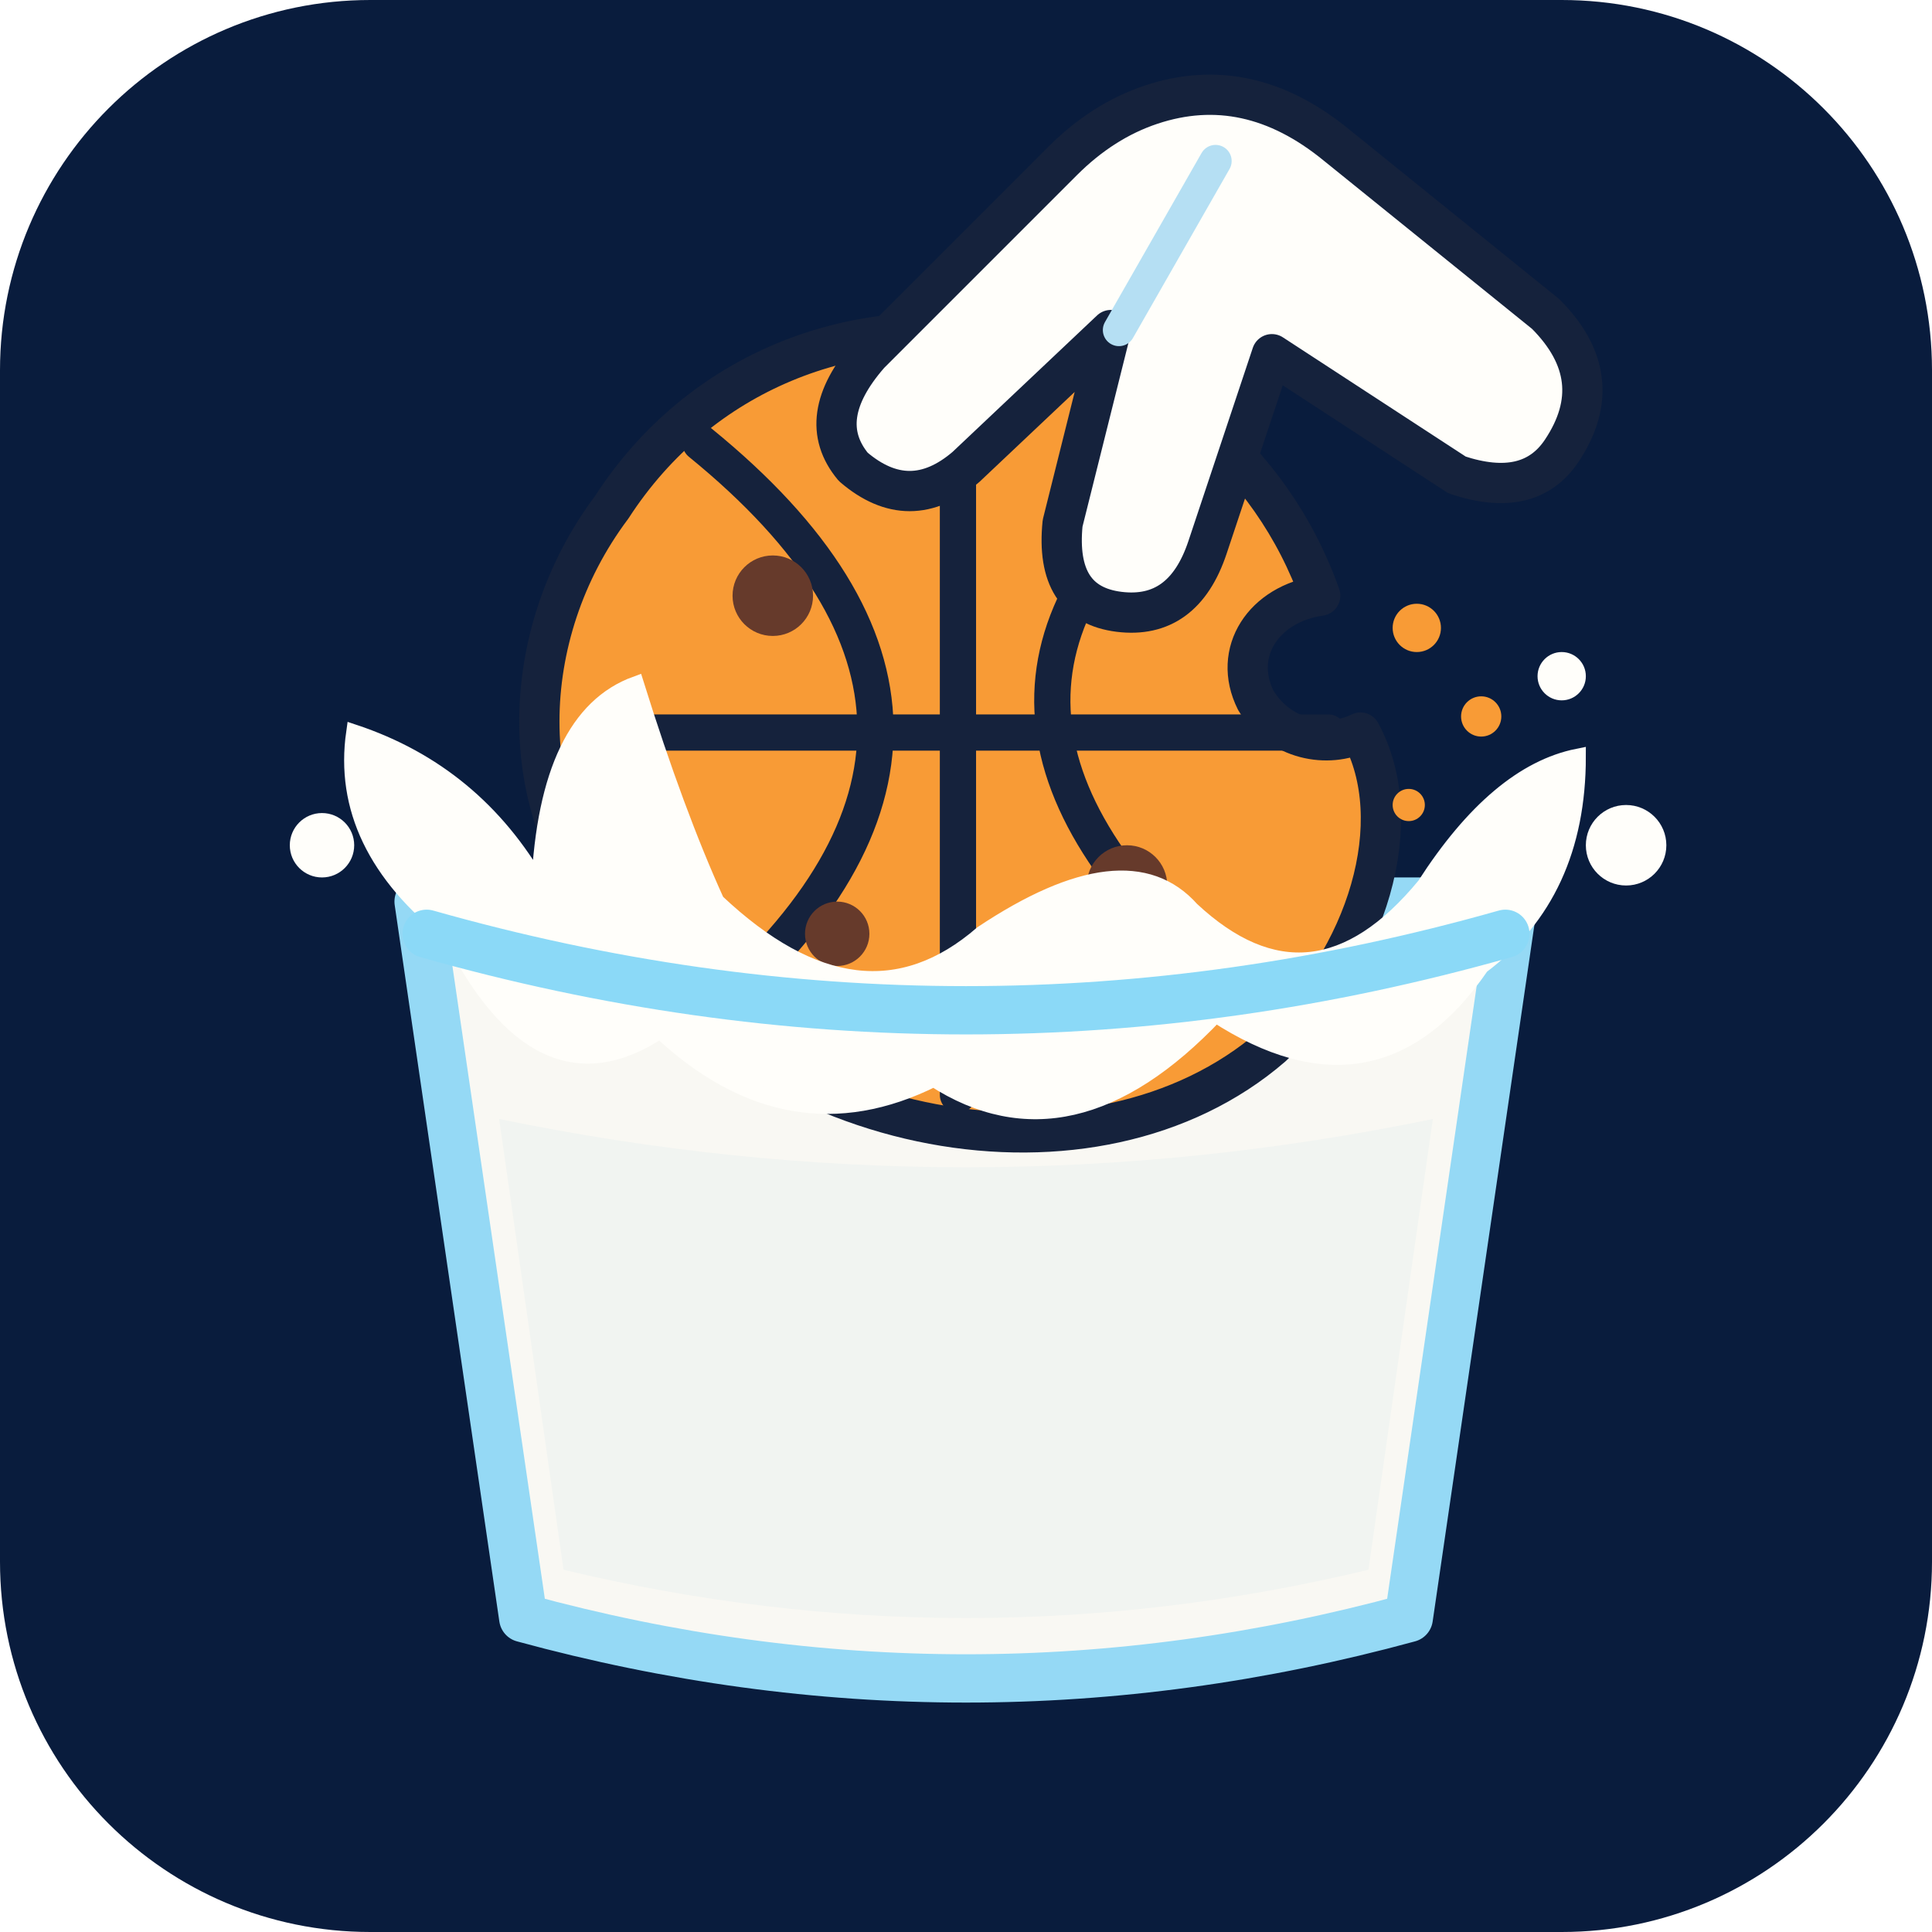
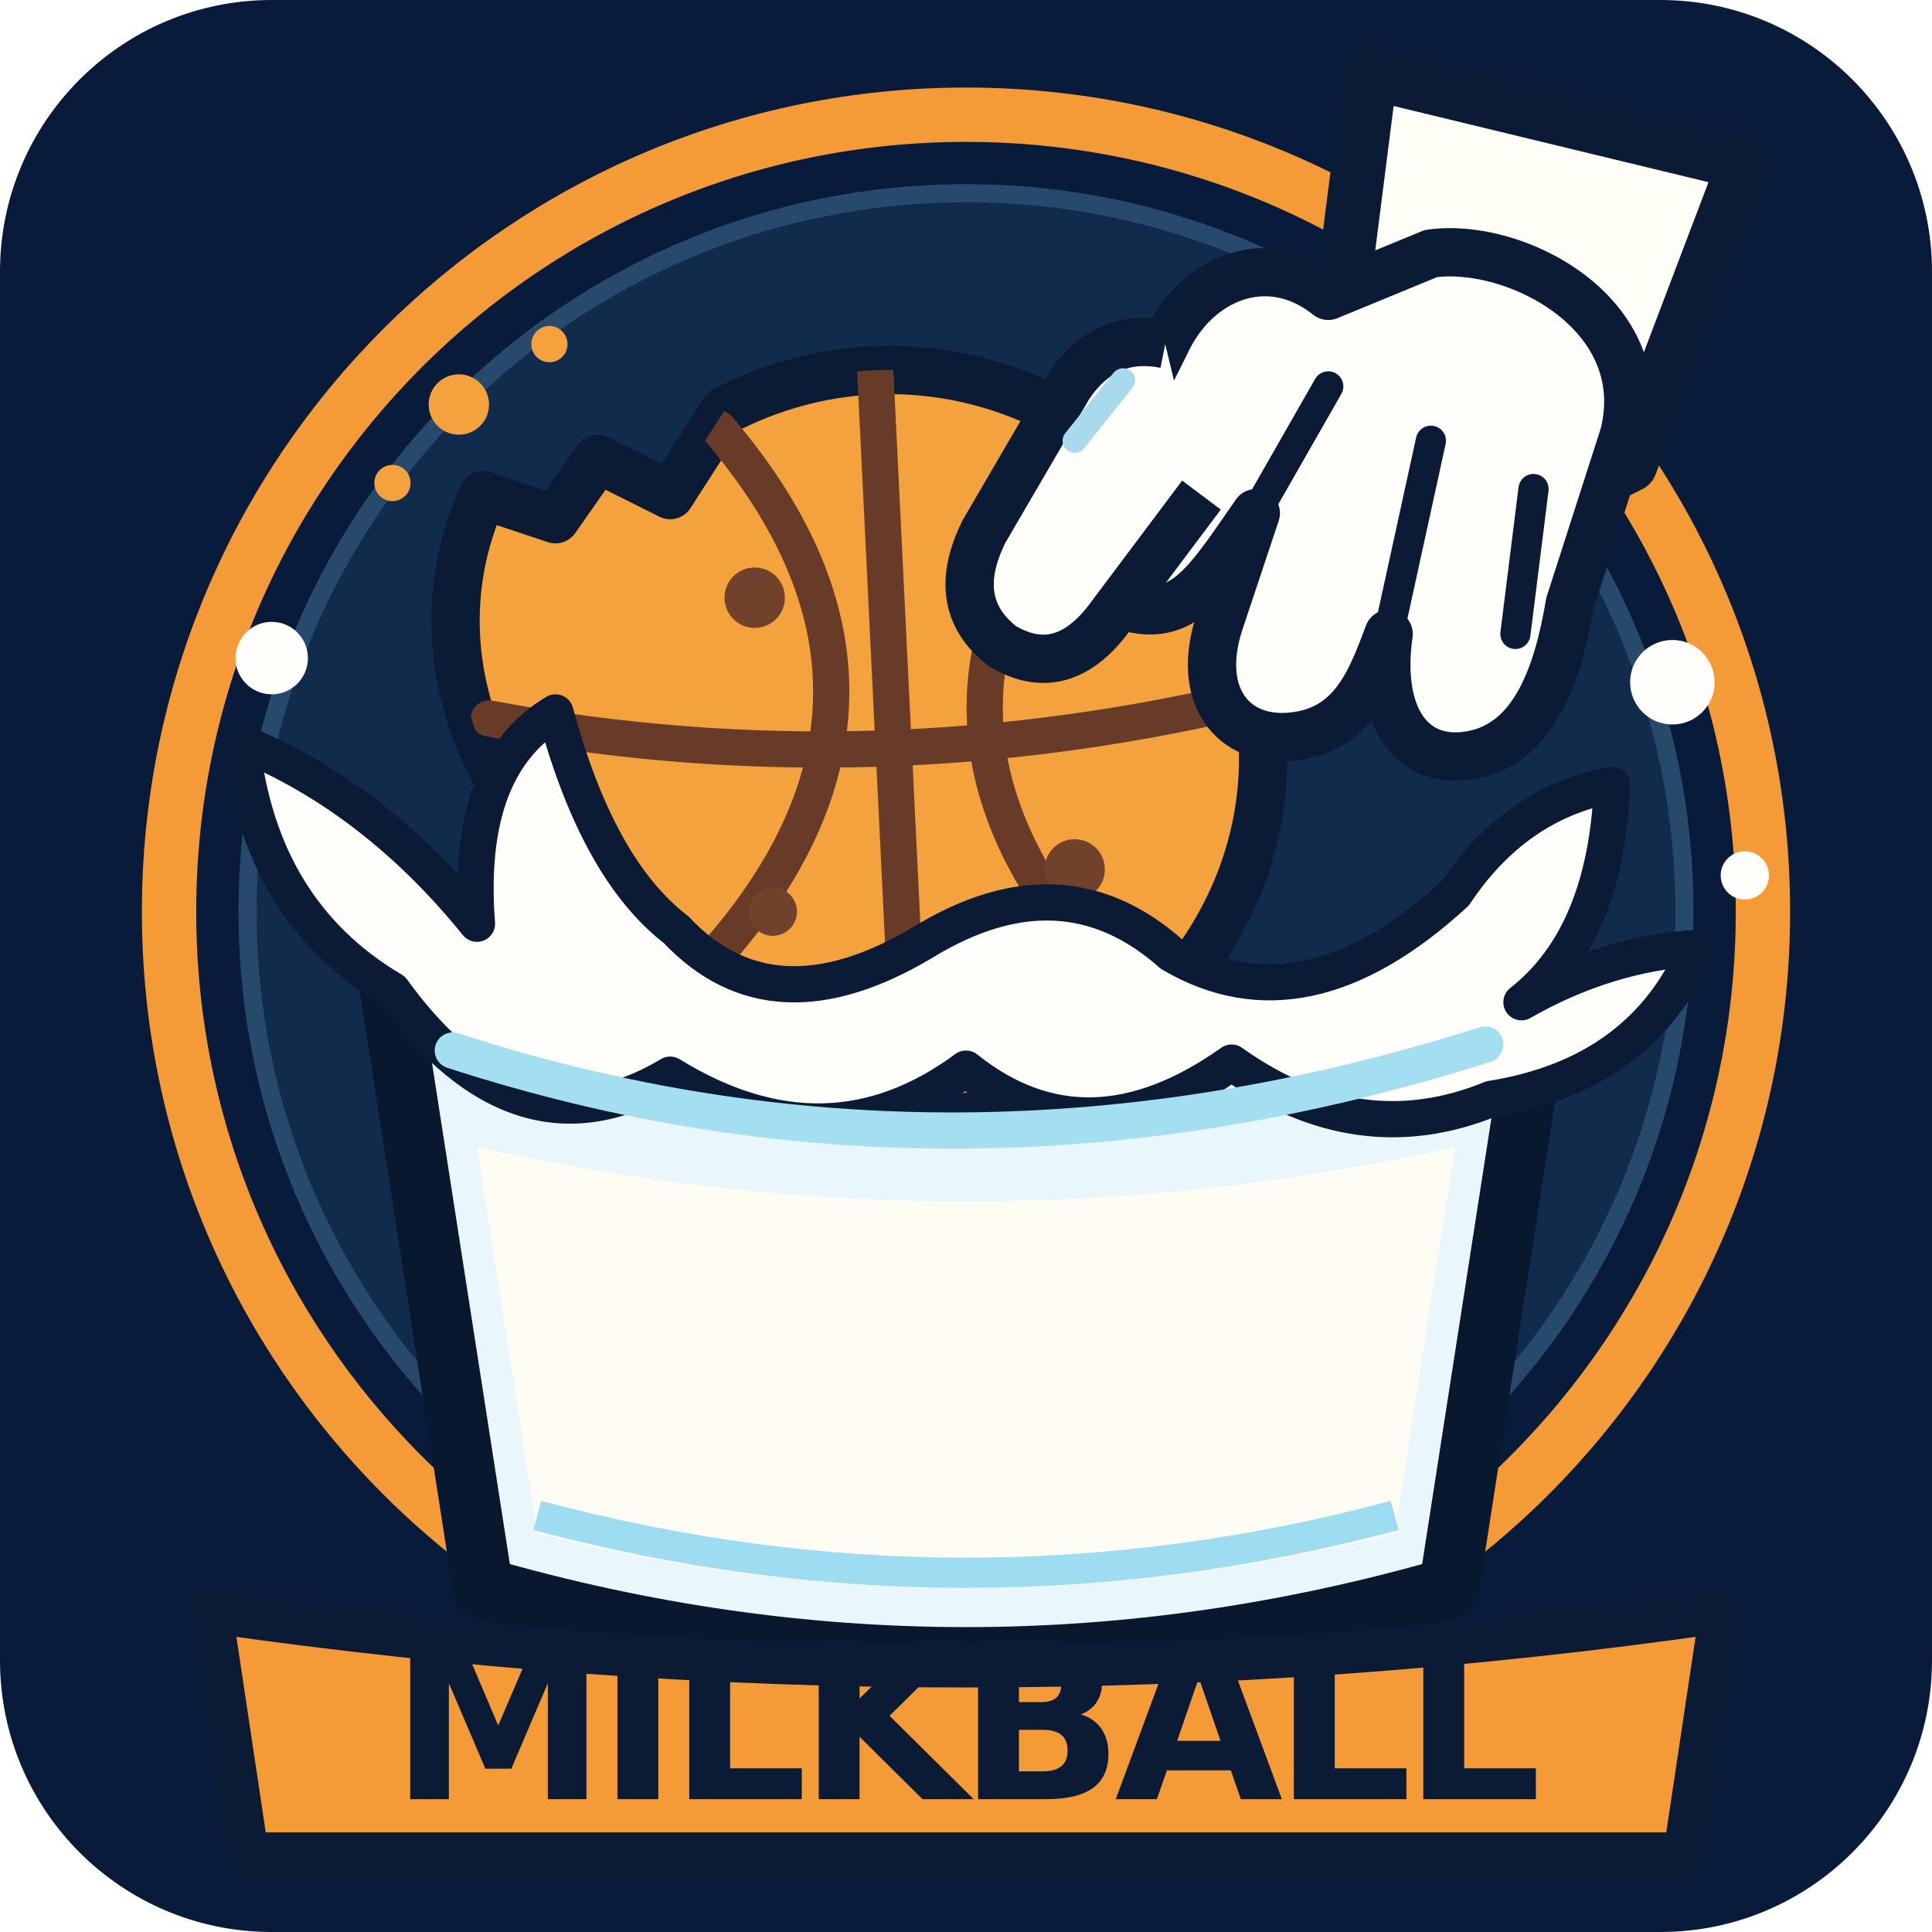
- <svg xmlns="http://www.w3.org/2000/svg" viewBox="0 0 240 240" role="img" aria-label="Milkball: hand dunking a bitten basketball cookie into milk">
-   <rect width="240" height="240" rx="46" fill="#091c3d" />
-   <path d="M52 112L65 201Q120 216 175 201L188 112Z" fill="#f9f8f3" stroke="#95d9f5" stroke-width="6" stroke-linejoin="round" />
-   <path d="M62 139Q120 151 178 139L170 195Q120 207 70 195Z" fill="#f1f4f1" />
-   <path d="M76 114C64 101 64 79 76 63C87 46 106 39 124 42C143 44 158 57 164 74C157 75 153 81 156 87C159 92 165 93 169 91C175 102 170 119 158 130C136 149 95 142 76 114Z" fill="#f89b36" stroke="#15223c" stroke-width="5" stroke-linejoin="round" />
-   <path d="M119 43L119 136M74 91L165 91M87 55Q130 90 88 126M149 57Q111 87 152 122" fill="none" stroke="#15223c" stroke-width="4.5" stroke-linecap="round" />
-   <g fill="#663a2b">
-     <circle cx="96" cy="74" r="5" />
-     <circle cx="140" cy="110" r="5" />
-     <circle cx="104" cy="116" r="4" />
-     <circle cx="145" cy="67" r="4" />
+ <svg xmlns="http://www.w3.org/2000/svg" viewBox="0 0 320 320" role="img" aria-label="Milkball mascot: white cartoon glove slam-dunking a bitten basketball cookie into a glass of milk">
+   <defs>
+     <clipPath id="cookieClip">
+       <path d="M96 145 C77 129 70 104 80 82 L92 86 L99 76 L111 82 L120 68 C151 52 187 66 201 95 C220 130 204 164 174 180 C144 196 111 178 96 145Z" />
+     </clipPath>
+   </defs>
+   <rect width="320" height="320" rx="45" fill="#091b3a" />
+   <circle cx="160" cy="151" r="132" fill="none" stroke="#f49a37" stroke-width="9" />
+   <circle cx="160" cy="151" r="119" fill="#102b4c" stroke="#274a6c" stroke-width="3" />
+   <path d="M64 160 L80 263 Q160 286 240 263 L256 160" fill="#e9f7fc" stroke="#08182f" stroke-width="10" stroke-linejoin="round" />
+   <path d="M79 190 Q160 208 241 190 L231 254 Q160 272 89 254Z" fill="#fffdf3" />
+   <path d="M89 251 Q160 270 231 251" fill="none" stroke="#9ddcf1" stroke-width="5" />
+   <path d="M96 145 C77 129 70 104 80 82 L92 86 L99 76 L111 82 L120 68 C151 52 187 66 201 95 C220 130 204 164 174 180 C144 196 111 178 96 145Z" fill="#f4a23d" stroke="#0b1b35" stroke-width="8" stroke-linejoin="round" />
+   <g clip-path="url(#cookieClip)" fill="none" stroke="#683b29" stroke-width="6" stroke-linecap="round">
+     <path d="M145 62 L151 185" />
+     <path d="M81 119 Q145 131 210 115" />
+     <path d="M119 71 Q160 119 111 166" />
+     <path d="M180 77 Q143 121 187 165" />
  </g>
-   <path d="M143 13Q155 9 166 18L192 39Q200 47 194 56Q190 62 181 59L158 44L150 68Q147 77 139 76Q131 75 132 65L138 41L120 58Q113 64 106 58Q101 52 108 44L132 20Q137 15 143 13Z" fill="#fffefa" stroke="#15223c" stroke-width="5" stroke-linejoin="round" />
-   <path d="M151 20L139 41" fill="none" stroke="#b5dff3" stroke-width="4" stroke-linecap="round" />
-   <g fill="#f89b36">
-     <circle cx="176" cy="78" r="3" />
-     <circle cx="184" cy="89" r="2.5" />
-     <circle cx="175" cy="100" r="2" />
+   <g fill="#70422b">
+     <circle cx="125" cy="99" r="5" />
+     <circle cx="178" cy="144" r="5" />
+     <circle cx="128" cy="151" r="4" />
+     <circle cx="181" cy="99" r="4" />
  </g>
-   <path d="M56 116Q42 105 44 91Q59 96 67 110Q68 89 79 85Q84 101 89 112Q107 129 122 116Q140 104 148 113Q163 127 177 110Q186 96 196 94Q196 111 184 120Q171 139 151 126Q133 145 116 134Q98 143 82 128Q67 138 56 116Z" fill="#fffefa" stroke="#fffefa" stroke-width="2" />
-   <path d="M53 116Q120 135 187 116" fill="none" stroke="#8bd9f7" stroke-width="6" stroke-linecap="round" />
+   <path d="M227 12 L289 27 L270 77 L248 88 L220 67Z" fill="#fefdf6" stroke="#0b1b35" stroke-width="9" stroke-linejoin="round" />
+   <path d="M220 49 C210 41 198 46 193 57 L181 81 C176 92 181 100 189 101 C197 102 201 95 208 85 L202 103 C198 115 204 123 214 122 C224 121 227 113 230 105 C228 119 234 127 244 125 C254 123 258 112 260 100 L269 72 C274 52 251 40 237 42Z" fill="#fffefa" stroke="#0b1b35" stroke-width="8" stroke-linecap="round" stroke-linejoin="round" />
+   <path d="M208 85 L220 64 M230 105 L237 73 M251 105 L254 81" fill="none" stroke="#0b1b35" stroke-width="5" stroke-linecap="round" />
+   <path d="M193 57 Q183 55 177 64 L163 88 Q157 100 166 107 Q176 113 184 102 L199 82" fill="#fffefa" stroke="#0b1b35" stroke-width="8" stroke-linejoin="round" />
+   <path d="M178 73 L186 63" stroke="#a8d9ec" stroke-width="4" stroke-linecap="round" />
+   <path d="M65 164 Q43 151 40 123 Q62 132 79 153 Q77 127 92 118 Q99 144 112 154 Q128 171 153 156 Q176 142 194 158 Q216 171 241 148 Q251 133 267 130 Q266 155 252 166 Q266 158 281 157 Q272 178 247 182 Q225 191 204 176 Q180 193 160 177 Q137 194 111 178 Q86 193 65 164Z" fill="#fffefa" stroke="#0b1b35" stroke-width="6" stroke-linejoin="round" />
+   <path d="M75 174 Q158 201 246 173" fill="none" stroke="#a4dff1" stroke-width="6" stroke-linecap="round" />
  <g fill="#fffefa">
-     <circle cx="40" cy="105" r="4" />
-     <circle cx="202" cy="105" r="5" />
-     <circle cx="194" cy="84" r="3" />
+     <circle cx="45" cy="109" r="6" />
+     <circle cx="277" cy="113" r="7" />
+     <circle cx="289" cy="145" r="4" />
  </g>
+   <g fill="#f4a23d">
+     <circle cx="76" cy="67" r="5" />
+     <circle cx="65" cy="80" r="3" />
+     <circle cx="91" cy="57" r="3" />
+   </g>
+   <path d="M35 267 Q160 285 285 267 L279 307 L41 307Z" fill="#f49a37" stroke="#0b1b35" stroke-width="7" stroke-linejoin="round" />
+   <text x="160" y="298" text-anchor="middle" font-family="DejaVu Sans,Arial,sans-serif" font-weight="900" font-size="36" letter-spacing="-1.5" fill="#0b1b35">MILKBALL</text>
</svg>
